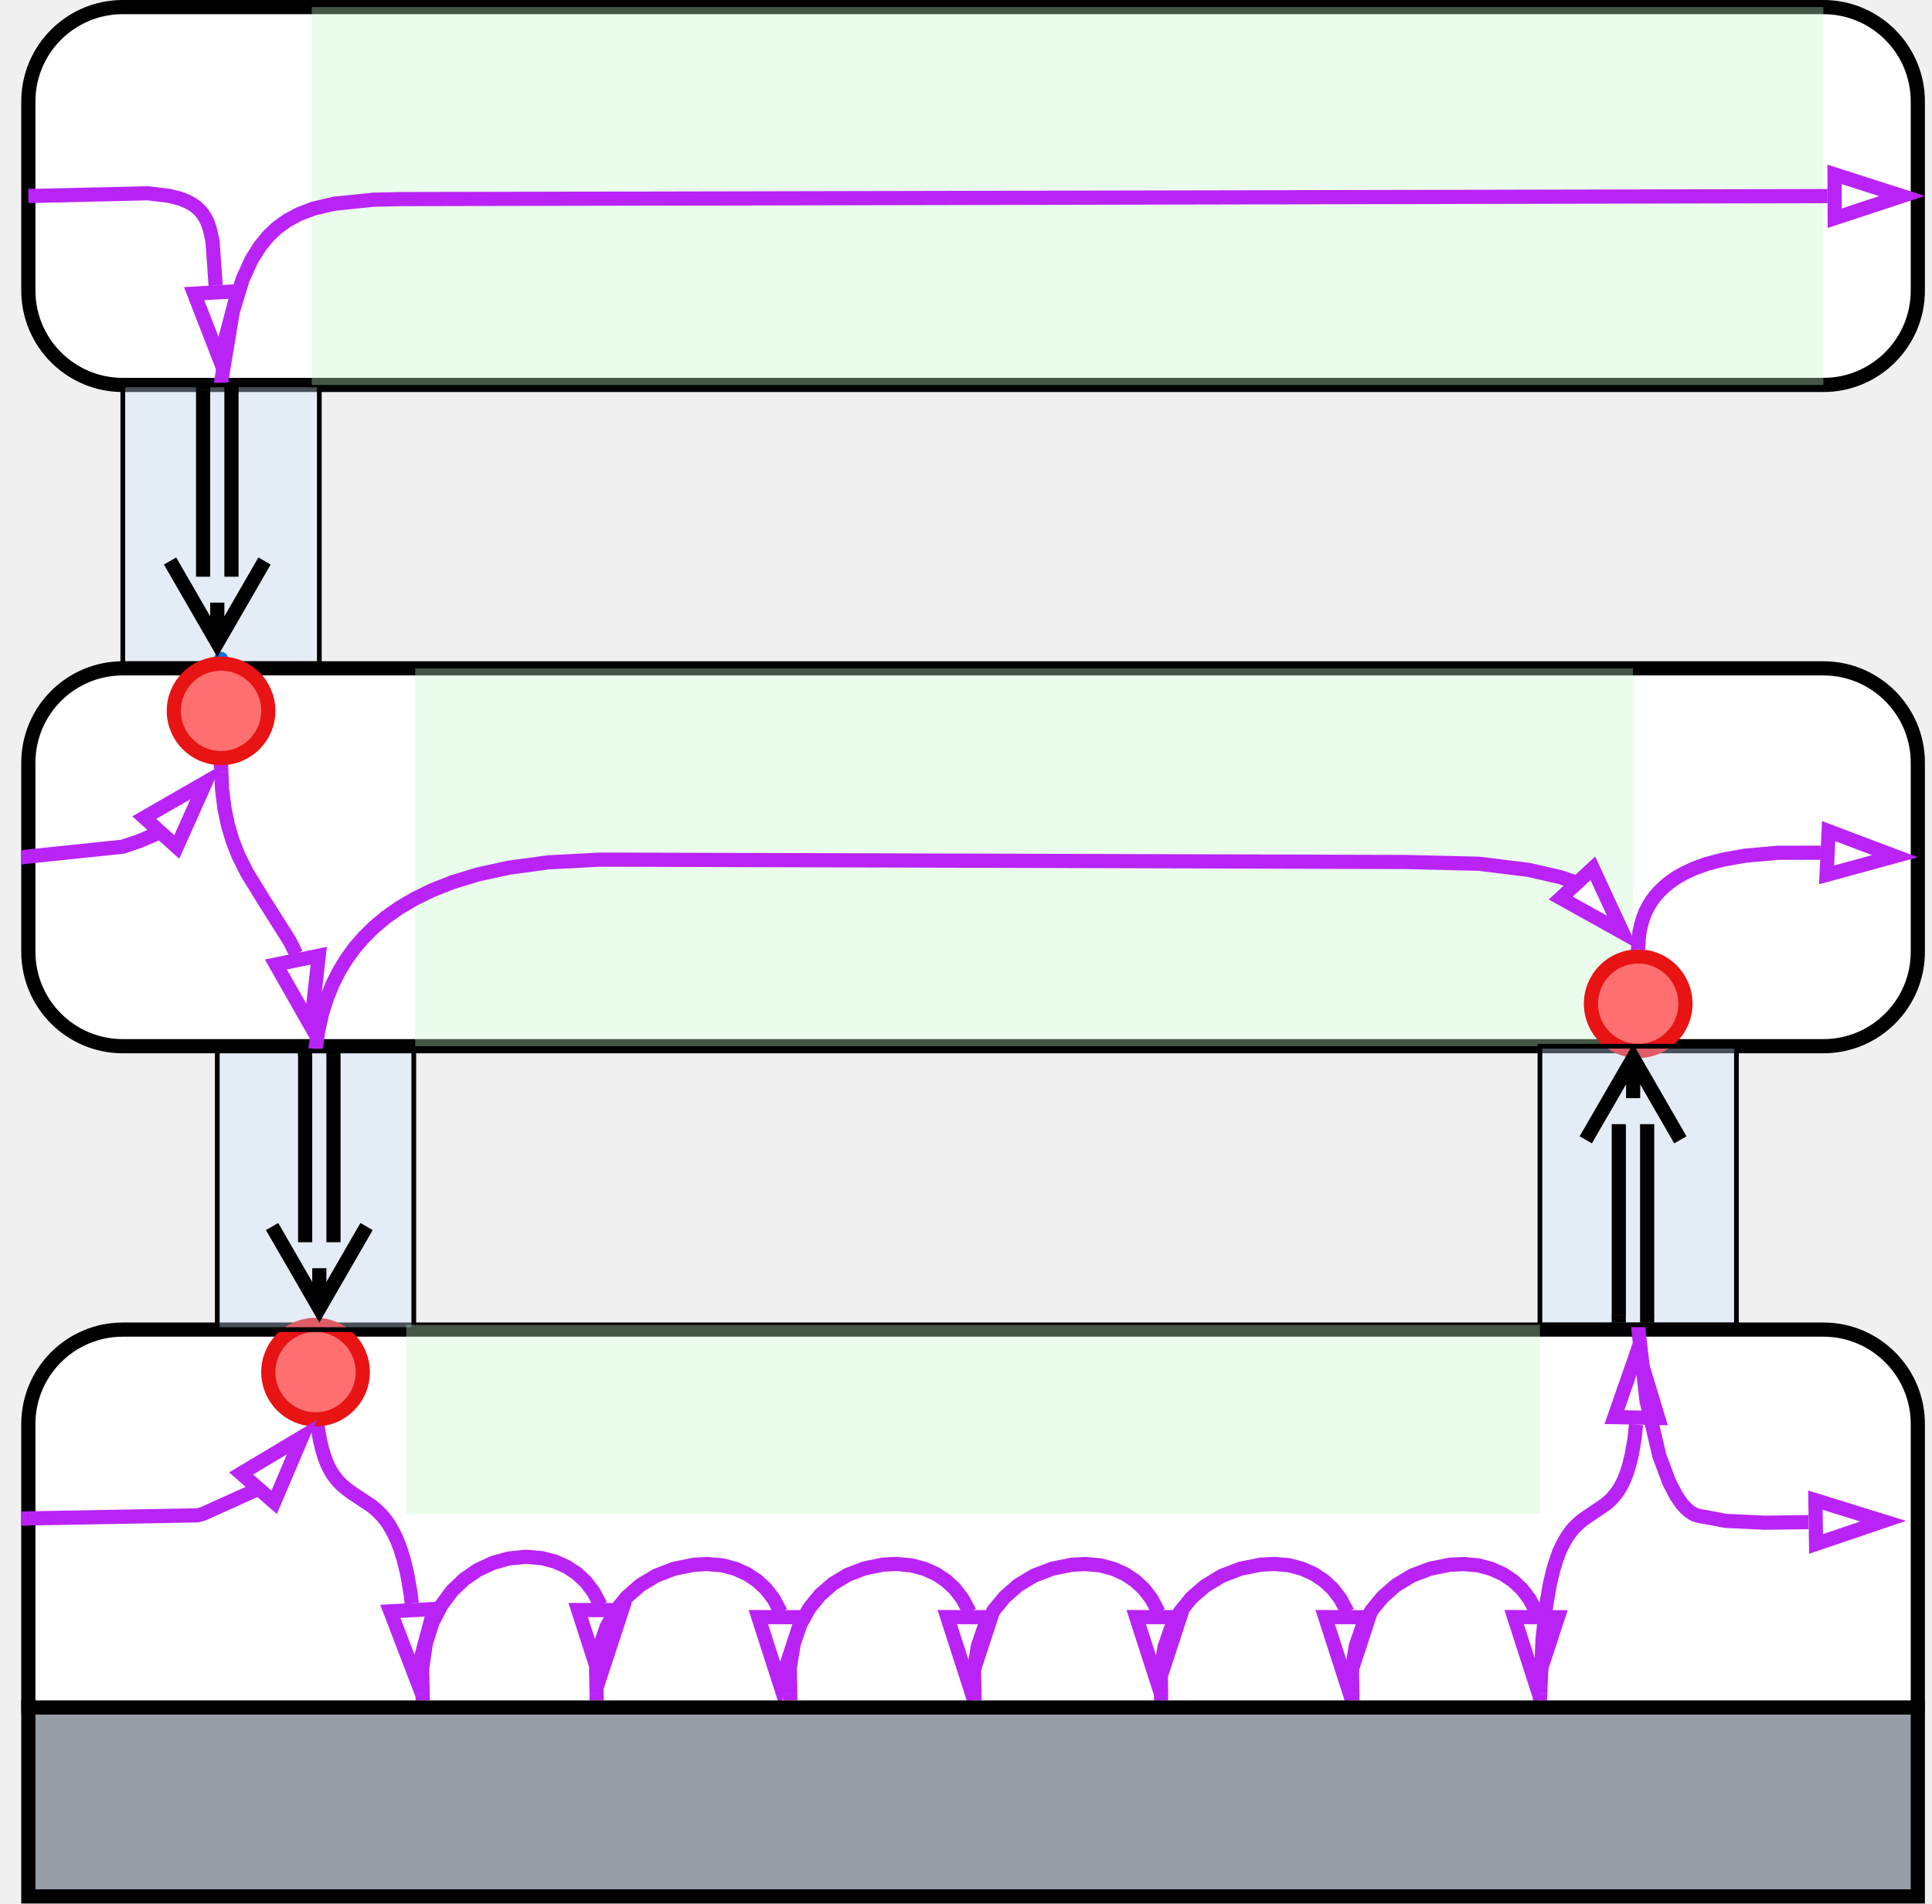
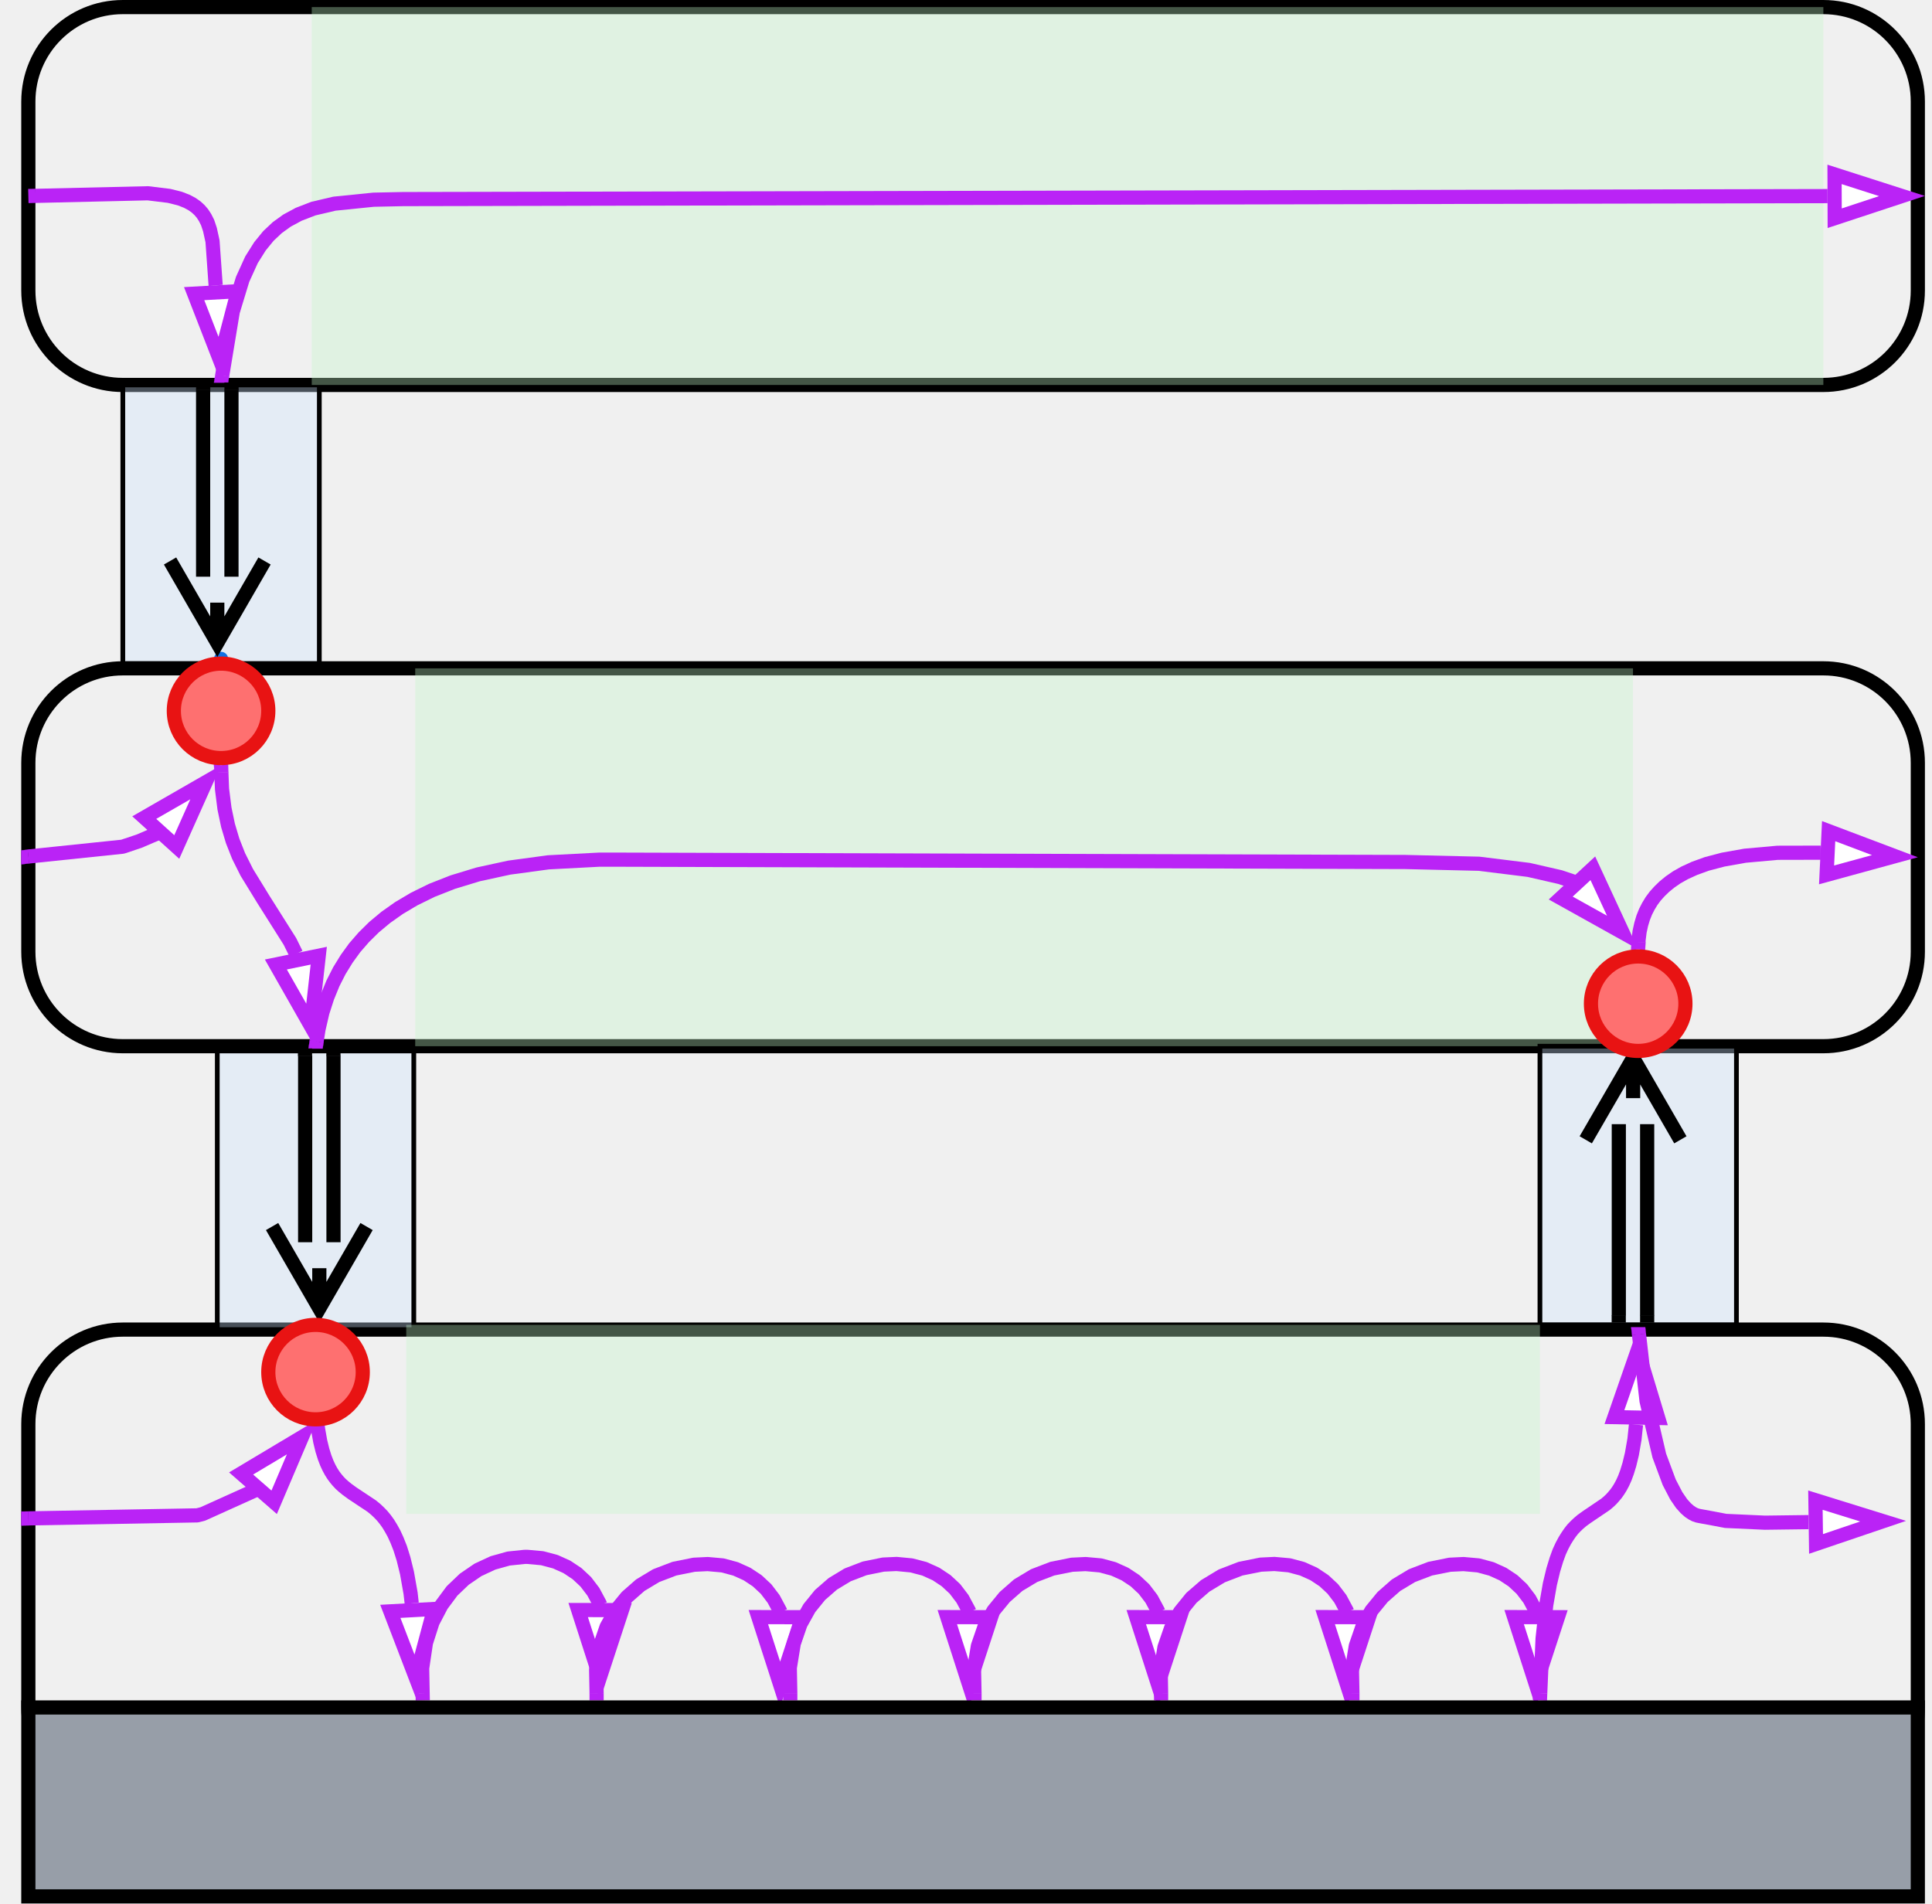
<svg xmlns="http://www.w3.org/2000/svg" xmlns:ns1="lucid" width="409" height="403">
  <g ns1:page-tab-id="0_0">
-     <path d="M6 301.5a20 20 0 0 1 20-20h360a20 20 0 0 1 20 20v60a20 20 0 0 1-20 20H26a20 20 0 0 1-20-20zM6 161.5a20 20 0 0 1 20-20h360a20 20 0 0 1 20 20v40a20 20 0 0 1-20 20H26a20 20 0 0 1-20-20zM6 21.5a20 20 0 0 1 20-20h360a20 20 0 0 1 20 20v40a20 20 0 0 1-20 20H26a20 20 0 0 1-20-20z" stroke="#000" stroke-width="3" fill="#fff" />
+     <path d="M6 301.5a20 20 0 0 1 20-20h360a20 20 0 0 1 20 20v60a20 20 0 0 1-20 20H26a20 20 0 0 1-20-20zM6 161.5a20 20 0 0 1 20-20h360a20 20 0 0 1 20 20v40a20 20 0 0 1-20 20H26a20 20 0 0 1-20-20zM6 21.5a20 20 0 0 1 20-20h360a20 20 0 0 1 20 20v40a20 20 0 0 1-20 20H26a20 20 0 0 1-20-20z" stroke="#000" stroke-width="3" fill-opacity="0" />
    <path d="M26 81.5h41.6v59H26z" stroke="#000" fill="#cfe4ff" fill-opacity=".35" />
    <path d="M66 1.5h320v80H66zM87.9 141.5h257.8v80H87.9z" stroke="#000" stroke-opacity="0" stroke-width="3" fill="#c3f7c8" fill-opacity=".35" />
    <path d="M7.5 41.47l23.8-.55 4.5.55 2.3.58 1.48.58 1.08.58.85.6.72.66.62.72.56.86.54 1.07.5 1.5.54 2.46.63 8.88.04.47" stroke="#ba23f6" stroke-width="3" stroke-linejoin="round" fill="none" />
    <path d="M7.54 41.46L6 41.5" stroke="#ba23f6" stroke-width="3" fill="none" />
    <path d="M46.53 76.15L41.1 62.17l9.25-.52z" stroke="#ba23f6" stroke-width="3" fill="#fff" />
    <path d="M45.3 139.5a1.5 1.5 0 0 1 1.5-1.5 1.5 1.5 0 0 1 1.5 1.5 1.5 1.5 0 0 1-1.5 1.5 1.5 1.5 0 0 1-1.5-1.5" fill="#1071e5" />
    <path d="M48.27 141h-2.95v-1.54h2.95z" stroke="#1071e5" stroke-width=".05" fill="#1071e5" />
    <path d="M46.8 143.84l4.63 14.27h-9.27z" stroke="#1071e5" stroke-width="3" fill="#fff" />
    <path d="M46.86 163.52l.14 3.52.52 4.13.75 3.58.98 3.28 1.26 3.2 1.73 3.46 3.5 5.7 5.64 8.93 1.3 2.64" stroke="#ba23f6" stroke-width="3" stroke-linejoin="round" fill="none" />
    <path d="M46.8 162.02l1.47-.24.06 1.72-2.94.12-.1-1.84z" stroke="#ba23f6" stroke-width=".05" fill="#ba23f6" />
    <path d="M65.82 217.25L58.4 204.2l9.08-1.86z" stroke="#ba23f6" stroke-width="3" fill="#fff" />
    <path d="M89.47 358.5l-.1-5.3.8-5.38 1.4-4.37 1.88-3.6 2.25-3.03 2.6-2.48 2.9-1.98 3.17-1.47 3.3-.92 3.36-.35h.66l3.1.28 2.78.74 2.44 1.1 2.14 1.42 1.86 1.74 1.6 2.1 1.36 2.54.07.2" stroke="#ba23f6" stroke-width="3" stroke-linejoin="round" fill="none" />
    <path d="M89.47 358.46l.03 1.54" stroke="#ba23f6" stroke-width="3" fill="none" />
    <path d="M127 355.15l-4.6-14.28 9.28.02z" stroke="#ba23f6" stroke-width="3" fill="#fff" />
    <path d="M126.3 358.5l-.1-5 .82-5.02 1.4-4.07 1.9-3.4 2.38-2.9 2.85-2.5 3.36-2.02 3.87-1.48 4.16-.83 2.88-.14 3.13.28 2.77.74 2.44 1.1 2.14 1.42 1.87 1.74 1.6 2.1 1.36 2.54.08.2" stroke="#ba23f6" stroke-width="3" stroke-linejoin="round" fill="none" />
    <path d="M126.3 358.46V360" stroke="#ba23f6" stroke-width="3" fill="none" />
    <path d="M165.14 356.65l-4.6-14.28 9.27.02z" stroke="#ba23f6" stroke-width="3" fill="#fff" />
    <path d="M167.3 358.5l-.1-5.38.84-5.18 1.42-4.1 1.87-3.36 2.27-2.8 2.7-2.35 3.14-1.9 3.6-1.38 3.94-.8 2.83-.13 3.13.3 2.77.72 2.44 1.1 2.14 1.42 1.87 1.74 1.6 2.1 1.36 2.54.08.2" stroke="#ba23f6" stroke-width="3" stroke-linejoin="round" fill="none" />
    <path d="M167.3 358.46V360" stroke="#ba23f6" stroke-width="3" fill="none" />
    <path d="M205.14 356.65l-4.6-14.28 9.27.02z" stroke="#ba23f6" stroke-width="3" fill="#fff" />
    <path d="M206.3 358.5l-.1-5 .82-5.02 1.4-4.07 1.9-3.4 2.38-2.9 2.85-2.5 3.36-2.02 3.87-1.48 4.16-.83 2.88-.14 3.13.28 2.77.74 2.44 1.1 2.14 1.42 1.87 1.74 1.6 2.1 1.36 2.54.08.2" stroke="#ba23f6" stroke-width="3" stroke-linejoin="round" fill="none" />
    <path d="M206.3 358.46V360" stroke="#ba23f6" stroke-width="3" fill="none" />
    <path d="M245.14 356.65l-4.6-14.28 9.27.02z" stroke="#ba23f6" stroke-width="3" fill="#fff" />
    <path d="M245.8 358.5l-.08-4.82.8-4.94 1.4-4.05 1.9-3.44 2.4-2.96 2.94-2.54 3.48-2.1 4-1.54 4.26-.85 2.9-.14 3.13.28 2.77.74 2.44 1.1 2.14 1.42 1.87 1.74 1.6 2.1 1.36 2.54.08.2" stroke="#ba23f6" stroke-width="3" stroke-linejoin="round" fill="none" />
    <path d="M245.8 358.46V360" stroke="#ba23f6" stroke-width="3" fill="none" />
    <path d="M285.14 356.65l-4.6-14.28 9.27.02z" stroke="#ba23f6" stroke-width="3" fill="#fff" />
    <path d="M286.3 358.5l-.1-5 .82-5.02 1.4-4.07 1.9-3.4 2.38-2.9 2.85-2.5 3.36-2.02 3.87-1.48 4.16-.83 2.88-.14 3.13.28 2.77.74 2.44 1.1 2.14 1.42 1.87 1.74 1.6 2.1 1.36 2.54.08.2" stroke="#ba23f6" stroke-width="3" stroke-linejoin="round" fill="none" />
    <path d="M286.3 358.46V360" stroke="#ba23f6" stroke-width="3" fill="none" />
    <path d="M325.14 356.65l-4.6-14.28 9.27.02z" stroke="#ba23f6" stroke-width="3" fill="#fff" />
    <path d="M326.06 358.5l.5-11.55.77-7.12.77-4.43.72-3 .67-2.2.6-1.65.6-1.3.58-1.08.56-.9.55-.8.55-.7.6-.63.63-.6.74-.63.97-.7 4.02-2.72.66-.56.57-.54.5-.56.5-.6.46-.65.46-.74.46-.86.47-1.04.47-1.27.5-1.63.53-2.2.54-3.1.33-3.13" stroke="#ba23f6" stroke-width="3" stroke-linejoin="round" fill="none" />
    <path d="M326.06 358.46L326 360" stroke="#ba23f6" stroke-width="3" fill="none" />
    <path d="M346.7 285.85l4.34 14.36-9.27-.18z" stroke="#ba23f6" stroke-width="3" fill="#fff" />
    <path d="M47.04 79.52l2.24-13.56 2.08-6.82L53.24 55l1.8-2.86 1.78-2.18 1.88-1.77 2.08-1.5 2.45-1.32 3.1-1.2 4.47-1.05 8.3-.84 6.23-.13 301.55-.63" stroke="#ba23f6" stroke-width="3" stroke-linejoin="round" fill="none" />
    <path d="M48.5 79.72L48.3 81h-3l.3-1.76z" stroke="#ba23f6" stroke-width=".05" fill="#ba23f6" />
    <path d="M402.64 41.5L388.4 46.2l-.03-9.28z" stroke="#ba23f6" stroke-width="3" fill="#fff" />
    <path d="M56.8 150.5c0 5.52-4.48 10-10 10s-10-4.48-10-10 4.48-10 10-10 10 4.48 10 10z" stroke="#e81313" stroke-width="3" fill="#fe7070" />
    <path d="M66.77 283.5l-.15 9.3.28 5.98.43 3.77.46 2.6.47 1.92.46 1.47.46 1.2.45.97.46.85.47.74.48.65.5.6.56.6.63.57.76.62 1.1.8 4.07 2.7.86.7.74.7.67.7.63.77.62.86.6.98.63 1.14.64 1.4.67 1.7.7 2.23.74 3 .76 4.3.24 2.12" stroke="#ba23f6" stroke-width="3" stroke-linejoin="round" fill="none" />
    <path d="M68.25 283.57l-2.95-.06.02-1.5h2.95z" stroke="#ba23f6" stroke-width=".05" fill="#ba23f6" />
    <path d="M88 355.15l-5.37-14 9.26-.5z" stroke="#ba23f6" stroke-width="3" fill="#fff" />
-     <path d="M76.8 290.5c0 5.52-4.48 10-10 10s-10-4.48-10-10 4.48-10 10-10 10 4.48 10 10zM356.8 212.5c0 5.52-4.48 10-10 10s-10-4.48-10-10 4.48-10 10-10 10 4.48 10 10z" stroke="#e81313" stroke-width="3" fill="#fe7070" />
    <path d="M46 222.5h41.6v59H46z" stroke="#000" fill="#cfe4ff" fill-opacity=".35" />
    <path d="M6 181.34l19.96-2.08 3.5-1.17L32 177l2.03-.84" stroke="#ba23f6" stroke-width="3" stroke-linejoin="round" fill="none" />
    <path d="M6.18 182.8L4.5 183v-2.96l1.38-.15z" stroke="#ba23f6" stroke-width=".05" fill="#ba23f6" />
    <path d="M43.55 165.62l-6.13 13.7-6.88-6.22z" stroke="#ba23f6" stroke-width="3" fill="#fff" />
    <path d="M326 221.5h41.6v59H326z" stroke="#000" fill="#cfe4ff" fill-opacity=".35" />
    <path d="M346.86 199.5l.02-.5.22-1.75.33-1.53.42-1.4.5-1.26.6-1.18.68-1.12.78-1.05.9-1 1.03-1 1.2-.98 1.4-.97 1.7-.96 2.1-.96 2.6-.94 3.42-.9 4.66-.83 6.88-.62 9.13-.02" stroke="#ba23f6" stroke-width="3" stroke-linejoin="round" fill="none" />
    <path d="M348.34 199.5l-.07 1.68-1.47-.2-1.5.2.1-1.8z" stroke="#ba23f6" stroke-width=".05" fill="#ba23f6" />
    <path d="M401.15 181.27l-14.47 3.96.44-9.26z" stroke="#ba23f6" stroke-width="3" fill="#fff" />
    <path d="M6 321.47l35.75-.64 1.08-.27.17-.06 11.16-5.04" stroke="#ba23f6" stroke-width="3" stroke-linejoin="round" fill="none" />
    <path d="M6.06 322.95l-1.56.03v-2.96L6 320z" stroke="#ba23f6" stroke-width=".05" fill="#ba23f6" />
    <path d="M63.92 304.26l-5.88 13.8-7-6.1z" stroke="#ba23f6" stroke-width="3" fill="#fff" />
    <path d="M346.97 282.5l1.6 14.1 2.7 11.58 2.1 5.64 1.5 2.88 1.12 1.63.9 1 .73.64.64.43.58.3.54.18.5.1.1.02 2.73.5 2.6.5 8.32.38 9.23-.12" stroke="#ba23f6" stroke-width="3" stroke-linejoin="round" fill="none" />
    <path d="M348.44 282.36l-2.93.34-.2-1.7h2.98z" stroke="#ba23f6" stroke-width=".05" fill="#ba23f6" />
    <path d="M398.65 322.06l-14.2 4.82-.13-9.27z" stroke="#ba23f6" stroke-width="3" fill="#fff" />
    <path d="M67.02 220.52l.4-2.58.83-3.6 1.03-3.2 1.2-2.94 1.37-2.7 1.54-2.5 1.7-2.35 1.94-2.23 2.17-2.14 2.46-2.05 2.8-1.98 3.2-1.9 3.76-1.85 4.45-1.75 5.36-1.63 6.58-1.43 8.28-1.12 10.66-.56L129 182l168.5.5 15.6.37 10.5 1.3 6.68 1.53 3.4 1.14" stroke="#ba23f6" stroke-width="3" stroke-linejoin="round" fill="none" />
    <path d="M68.5 220.7l-.2 1.3h-3l.27-1.74z" stroke="#ba23f6" stroke-width=".05" fill="#ba23f6" />
    <path d="M343.5 197.43l-13.1-7.3 6.8-6.3z" stroke="#ba23f6" stroke-width="3" fill="#fff" />
    <path d="M86 280.5h240v40H86z" stroke="#000" stroke-opacity="0" stroke-width="3" fill="#c3f7c8" fill-opacity=".35" />
    <path d="M6 361.5h400v40H6z" stroke="#000" stroke-width="3" fill="#979ea8" />
    <path d="M49 82.5v39.6M43 82.5v39.6" stroke="#000" stroke-width="3" fill="none" />
    <path d="M50.5 82.54h-2.96V81h2.95zM44.5 82.54h-2.96V81h2.95z" stroke="#000" stroke-width=".05" />
    <path d="M56 118.77L46 136.1l-10-17.33m10 17.32v-8.5M70.6 223.5V263M64.6 223.5V263" stroke="#000" stroke-width="3" fill="none" />
    <path d="M72.06 223.54H69.1V222h2.96zM66.06 223.54H63.1V222h2.96z" stroke="#000" stroke-width=".05" />
    <path d="M77.6 259.68L67.6 277l-10-17.32m10 17.32v-8.5M342.7 278.5V238M348.7 278.5V238" stroke="#000" stroke-width="3" fill="none" />
    <path d="M344.17 278.46V280h-2.95v-1.54zM350.17 278.46V280h-2.95v-1.54z" stroke="#000" stroke-width=".05" />
    <path d="M335.7 241.32L345.73 224l10 17.32m-10-17.32v8.5" stroke="#000" stroke-width="3" fill="none" />
+     <path d="M76.8 290.5c0 5.52-4.48 10-10 10s-10-4.48-10-10 4.48-10 10-10 10 4.48 10 10zM356.8 212.5c0 5.52-4.48 10-10 10s-10-4.48-10-10 4.48-10 10-10 10 4.48 10 10z" stroke="#e81313" stroke-width="3" fill="#fe7070" />
  </g>
</svg>
